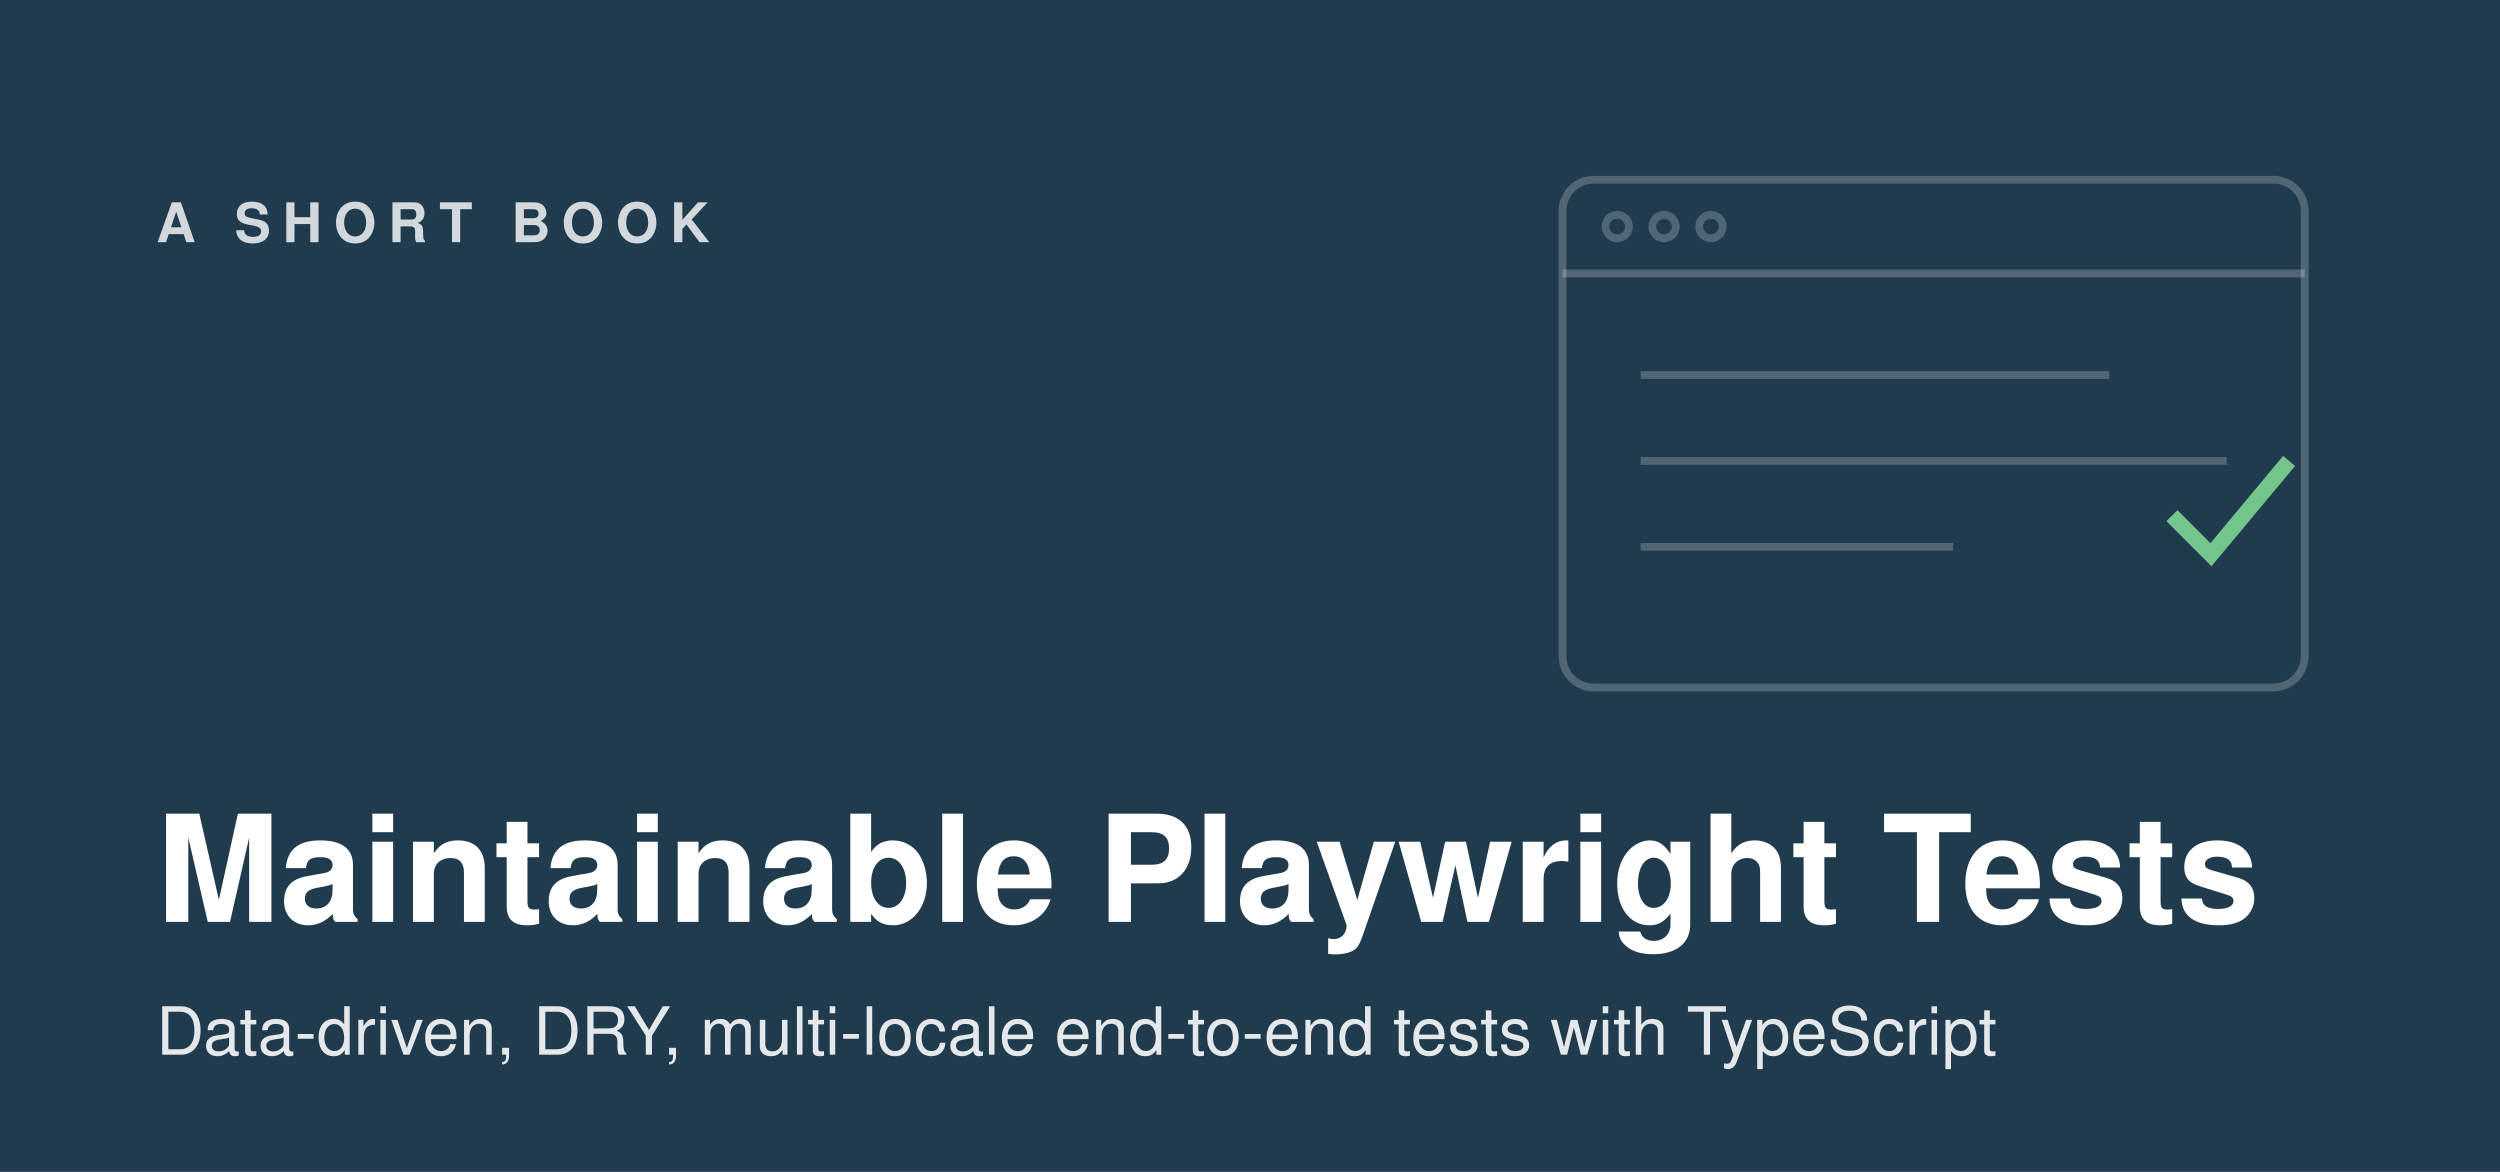
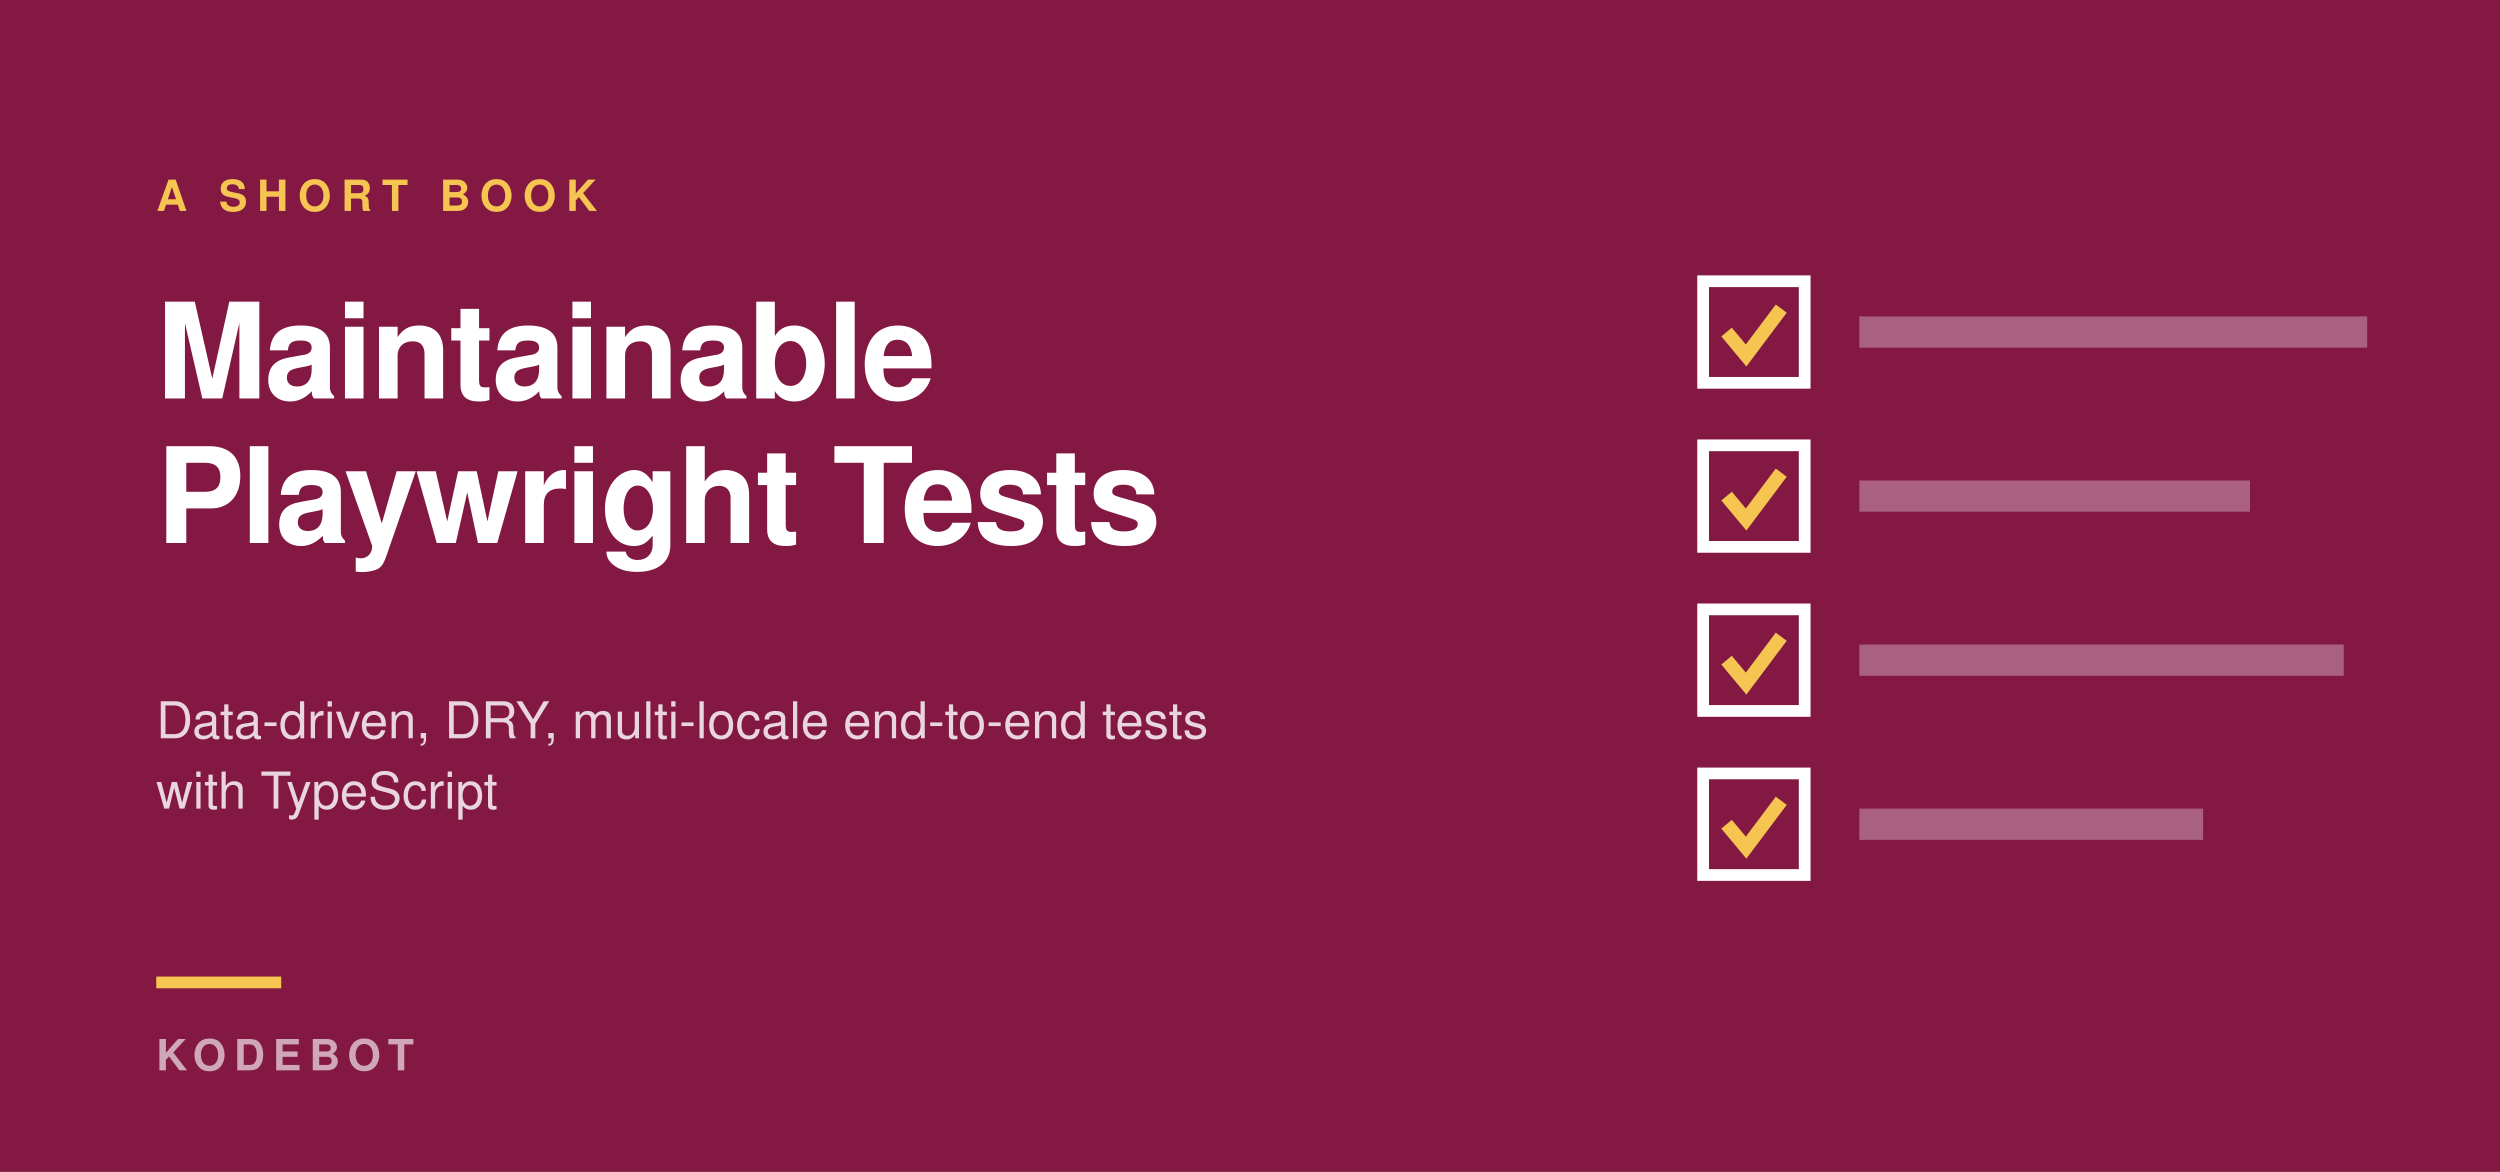
<svg xmlns="http://www.w3.org/2000/svg" viewBox="0 0 640 300" width="640" height="300" role="img" aria-label="Maintainable Playwright Tests">
-   <rect width="640" height="300" fill="#1f3b4d" />
-   <g fill="none" stroke="#fff" stroke-opacity=".22" stroke-width="2">
-     <rect x="400" y="46" width="190" height="130" rx="8" />
-     <path d="M400 70 H590" />
-     <circle cx="414" cy="58" r="3" />
-     <circle cx="426" cy="58" r="3" />
-     <circle cx="438" cy="58" r="3" />
-     <path d="M420 96 H540 M420 118 H570 M420 140 H500" />
-     <path d="M556 132 l10 10 l20 -24" stroke="#7ed492" stroke-opacity=".9" stroke-width="4" />
+   <rect width="640" height="300" fill="#831843" />
+   <text x="40" y="54" font-family="'Helvetica Neue', Helvetica, Arial, sans-serif" font-size="11" font-weight="700" letter-spacing="2.5" fill="#F5C451">A SHORT BOOK</text>
+   <text x="40" y="102" font-family="'Helvetica Neue', Helvetica, Arial, sans-serif" font-size="34" font-weight="700" letter-spacing="-0.6" fill="#fff">Maintainable</text>
+   <text x="40" y="139" font-family="'Helvetica Neue', Helvetica, Arial, sans-serif" font-size="34" font-weight="700" letter-spacing="-0.6" fill="#fff">Playwright Tests</text>
+   <text x="40" y="189" font-family="'Helvetica Neue', Helvetica, Arial, sans-serif" font-size="13" fill="rgba(255,255,255,.82)">Data-driven, DRY, multi-locale end-to-end tests</text>
+   <text x="40" y="207" font-family="'Helvetica Neue', Helvetica, Arial, sans-serif" font-size="13" fill="rgba(255,255,255,.82)">with TypeScript</text>
+   <rect x="40" y="250" width="32" height="3" fill="#F5C451" />
+   <text x="40" y="274" font-family="'Helvetica Neue', Helvetica, Arial, sans-serif" font-size="11" font-weight="700" letter-spacing="2" fill="rgba(255,255,255,.62)">KODEBOT</text>
+   <g aria-hidden="true">
+     <rect x="436" y="72" width="26" height="26" fill="none" stroke="#fff" stroke-width="3" />
+     <path d="M442 85 L447 91 L456 79" fill="none" stroke="#F5C451" stroke-width="3.5" />
+     <rect x="476" y="81" width="130" height="8" fill="rgba(255,255,255,.32)" />
+     <rect x="436" y="114" width="26" height="26" fill="none" stroke="#fff" stroke-width="3" />
+     <path d="M442 127 L447 133 L456 121" fill="none" stroke="#F5C451" stroke-width="3.5" />
+     <rect x="476" y="123" width="100" height="8" fill="rgba(255,255,255,.32)" />
+     <rect x="436" y="156" width="26" height="26" fill="none" stroke="#fff" stroke-width="3" />
+     <path d="M442 169 L447 175 L456 163" fill="none" stroke="#F5C451" stroke-width="3.5" />
+     <rect x="476" y="165" width="124" height="8" fill="rgba(255,255,255,.32)" />
+     <rect x="436" y="198" width="26" height="26" fill="none" stroke="#fff" stroke-width="3" />
+     <path d="M442 211 L447 217 L456 205" fill="none" stroke="#F5C451" stroke-width="3.5" />
+     <rect x="476" y="207" width="88" height="8" fill="rgba(255,255,255,.32)" />
  </g>
-   <text x="40" y="62" font-family="-apple-system,Segoe UI,Helvetica,Arial,sans-serif" font-size="14" font-weight="700" fill="#fff" fill-opacity=".8" letter-spacing="3">A SHORT BOOK</text>
-   <text x="40" y="236" font-family="-apple-system,Segoe UI,Helvetica,Arial,sans-serif" font-size="38" font-weight="800" fill="#fff">Maintainable Playwright Tests</text>
-   <text x="40" y="270" font-family="-apple-system,Segoe UI,Helvetica,Arial,sans-serif" font-size="17" font-weight="500" fill="#fff" fill-opacity=".88">Data-driven, DRY, multi-locale end-to-end tests with TypeScript</text>
</svg>
